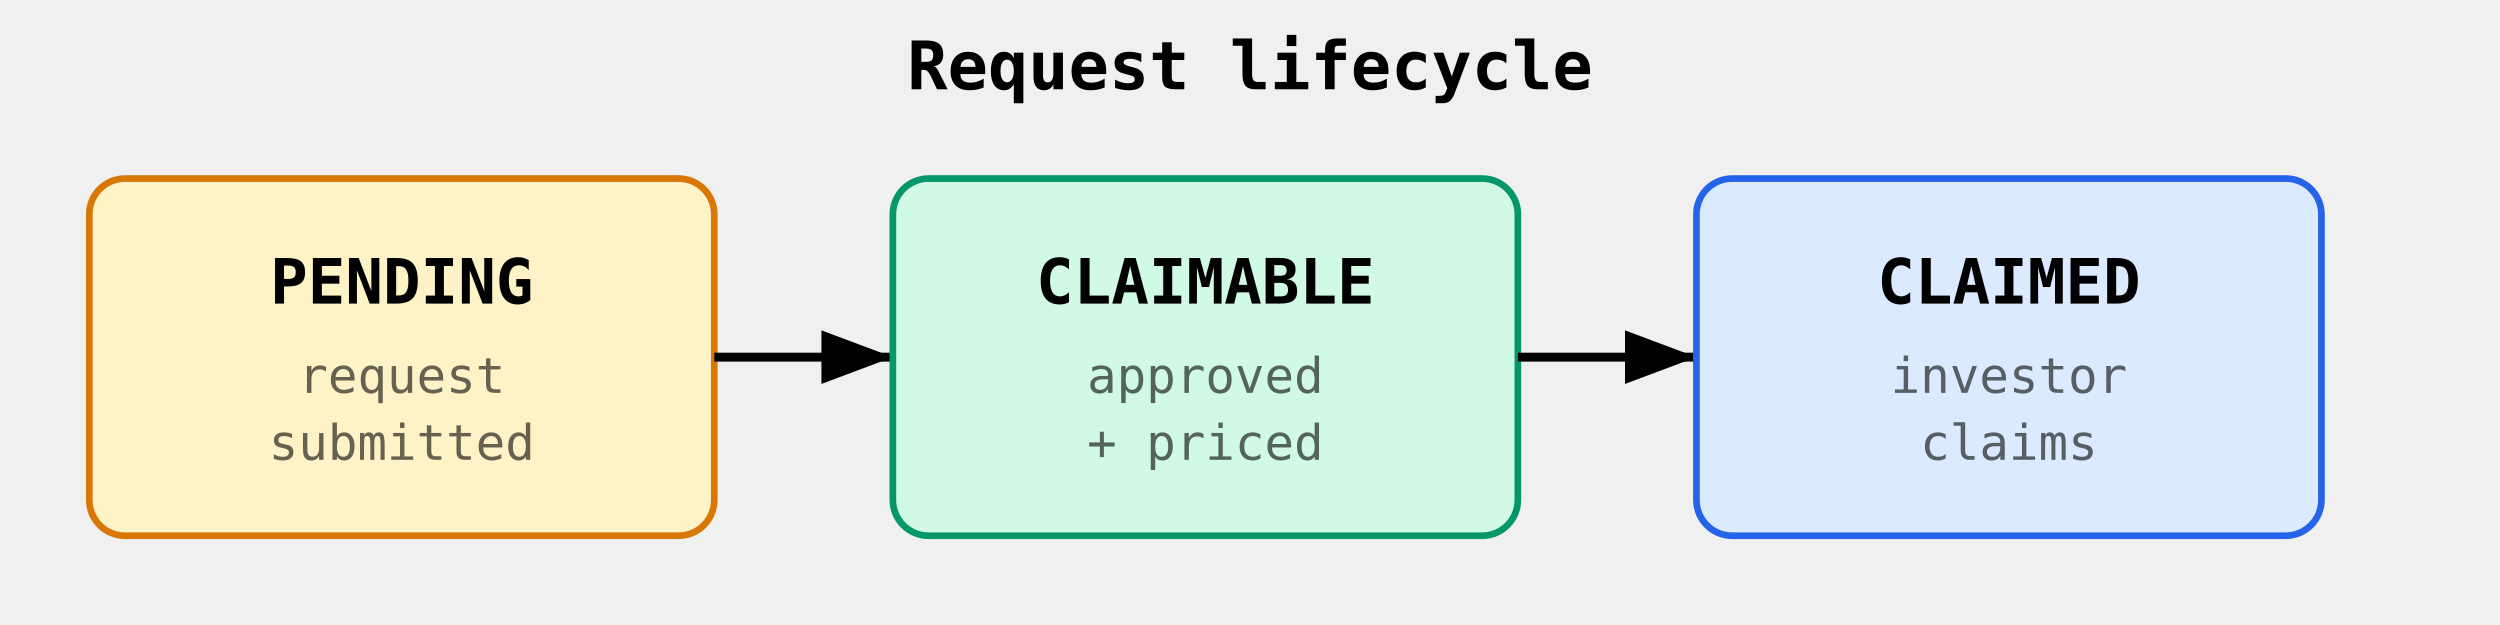
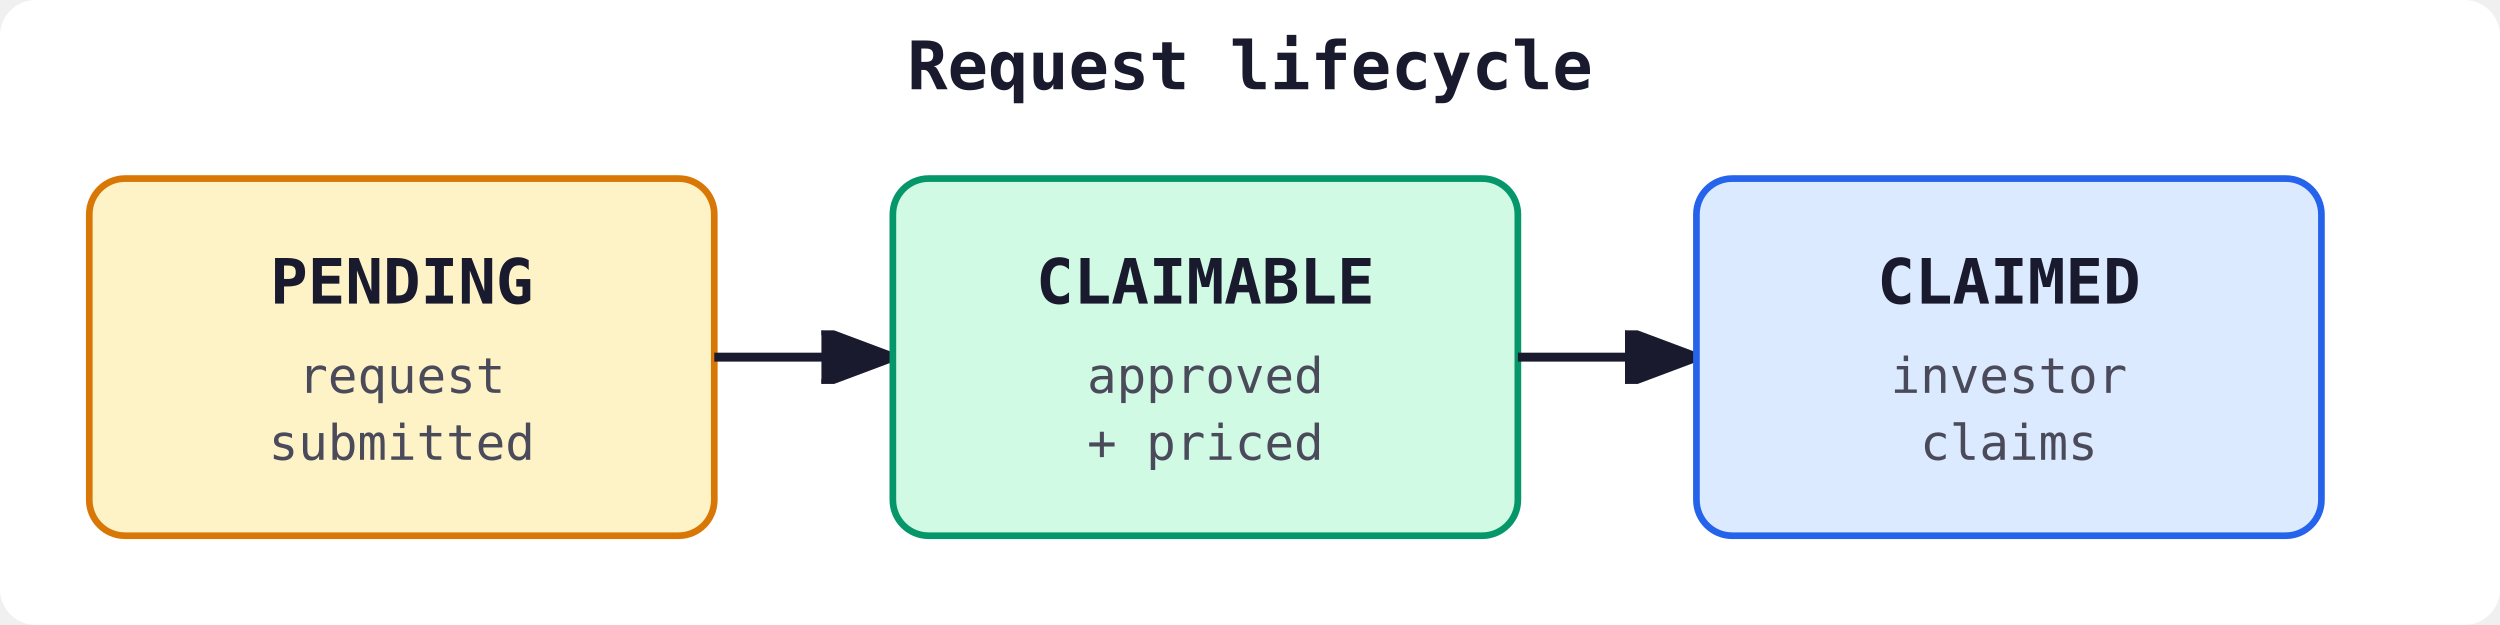
<svg xmlns="http://www.w3.org/2000/svg" viewBox="0 0 560 140" font-family="monospace" font-size="13">
  <style>
-     text { fill: currentColor; }
+     text { fill: #1a1a2e; }
    .state-label { font-weight: bold; font-size: 14px; }
-     .desc { font-size: 11px; opacity: 0.6; }
-     rect { rx: 8; ry: 8; }
+     .desc { font-size: 11px; fill: #4a4a5a; }
+     rect.state { rx: 8; ry: 8; }
+     line, path { stroke: #1a1a2e; }
  </style>
+   <rect x="0" y="0" width="560" height="140" rx="8" fill="#ffffff" />
  <text x="280" y="20" text-anchor="middle" font-weight="bold" font-size="15">Request lifecycle</text>
-   <rect x="20" y="40" width="140" height="80" fill="#fef3c7" stroke="#d97706" stroke-width="1.5" />
+   <rect class="state" x="20" y="40" width="140" height="80" fill="#fef3c7" stroke="#d97706" stroke-width="1.5" />
  <text x="90" y="68" text-anchor="middle" class="state-label">PENDING</text>
  <text x="90" y="88" text-anchor="middle" class="desc">request</text>
  <text x="90" y="103" text-anchor="middle" class="desc">submitted</text>
-   <line x1="160" y1="80" x2="200" y2="80" stroke="currentColor" stroke-width="2" marker-end="url(#arw)" />
-   <rect x="200" y="40" width="140" height="80" fill="#d1fae5" stroke="#059669" stroke-width="1.5" />
+   <line x1="160" y1="80" x2="200" y2="80" stroke-width="2" marker-end="url(#arw)" />
+   <rect class="state" x="200" y="40" width="140" height="80" fill="#d1fae5" stroke="#059669" stroke-width="1.5" />
  <text x="270" y="68" text-anchor="middle" class="state-label">CLAIMABLE</text>
  <text x="270" y="88" text-anchor="middle" class="desc">approved</text>
  <text x="270" y="103" text-anchor="middle" class="desc">+ priced</text>
-   <line x1="340" y1="80" x2="380" y2="80" stroke="currentColor" stroke-width="2" marker-end="url(#arw)" />
-   <rect x="380" y="40" width="140" height="80" fill="#dbeafe" stroke="#2563eb" stroke-width="1.5" />
+   <line x1="340" y1="80" x2="380" y2="80" stroke-width="2" marker-end="url(#arw)" />
+   <rect class="state" x="380" y="40" width="140" height="80" fill="#dbeafe" stroke="#2563eb" stroke-width="1.5" />
  <text x="450" y="68" text-anchor="middle" class="state-label">CLAIMED</text>
  <text x="450" y="88" text-anchor="middle" class="desc">investor</text>
  <text x="450" y="103" text-anchor="middle" class="desc">claims</text>
  <defs>
    <marker id="arw" markerWidth="8" markerHeight="6" refX="8" refY="3" orient="auto">
-       <path d="M0,0 L8,3 L0,6" fill="currentColor" />
+       <path d="M0,0 L8,3 L0,6" fill="#1a1a2e" />
    </marker>
  </defs>
</svg>
